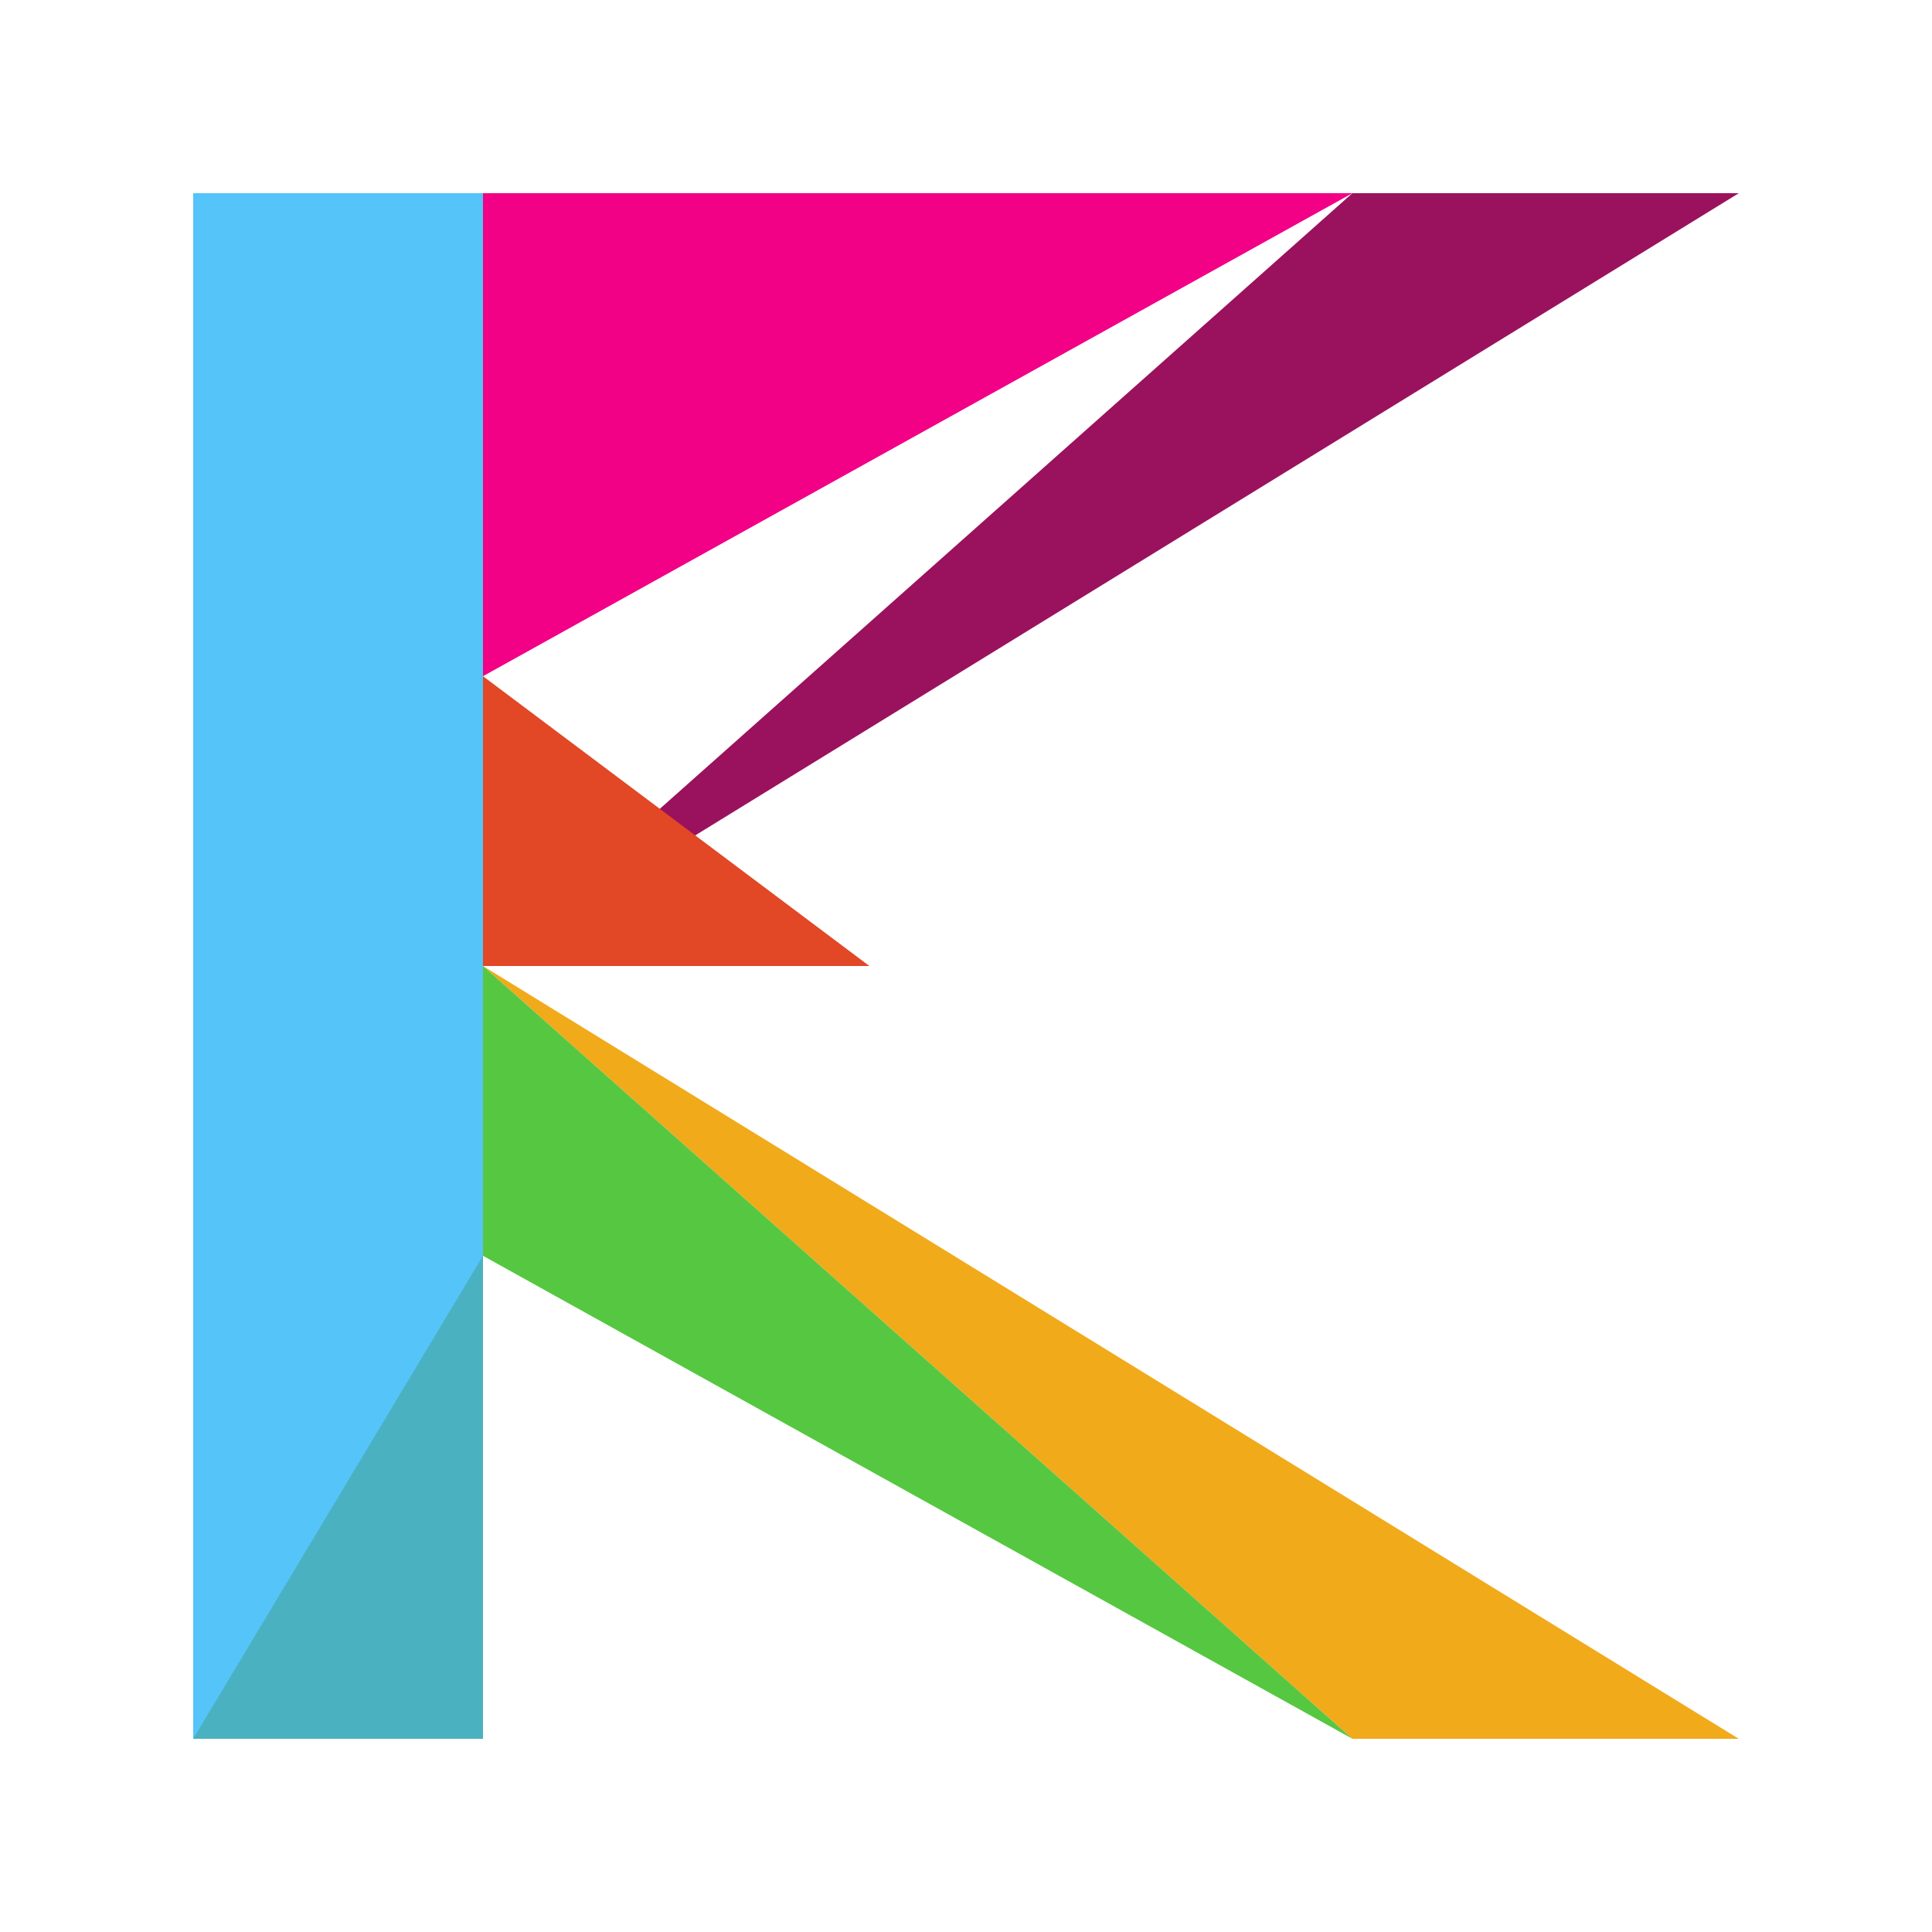
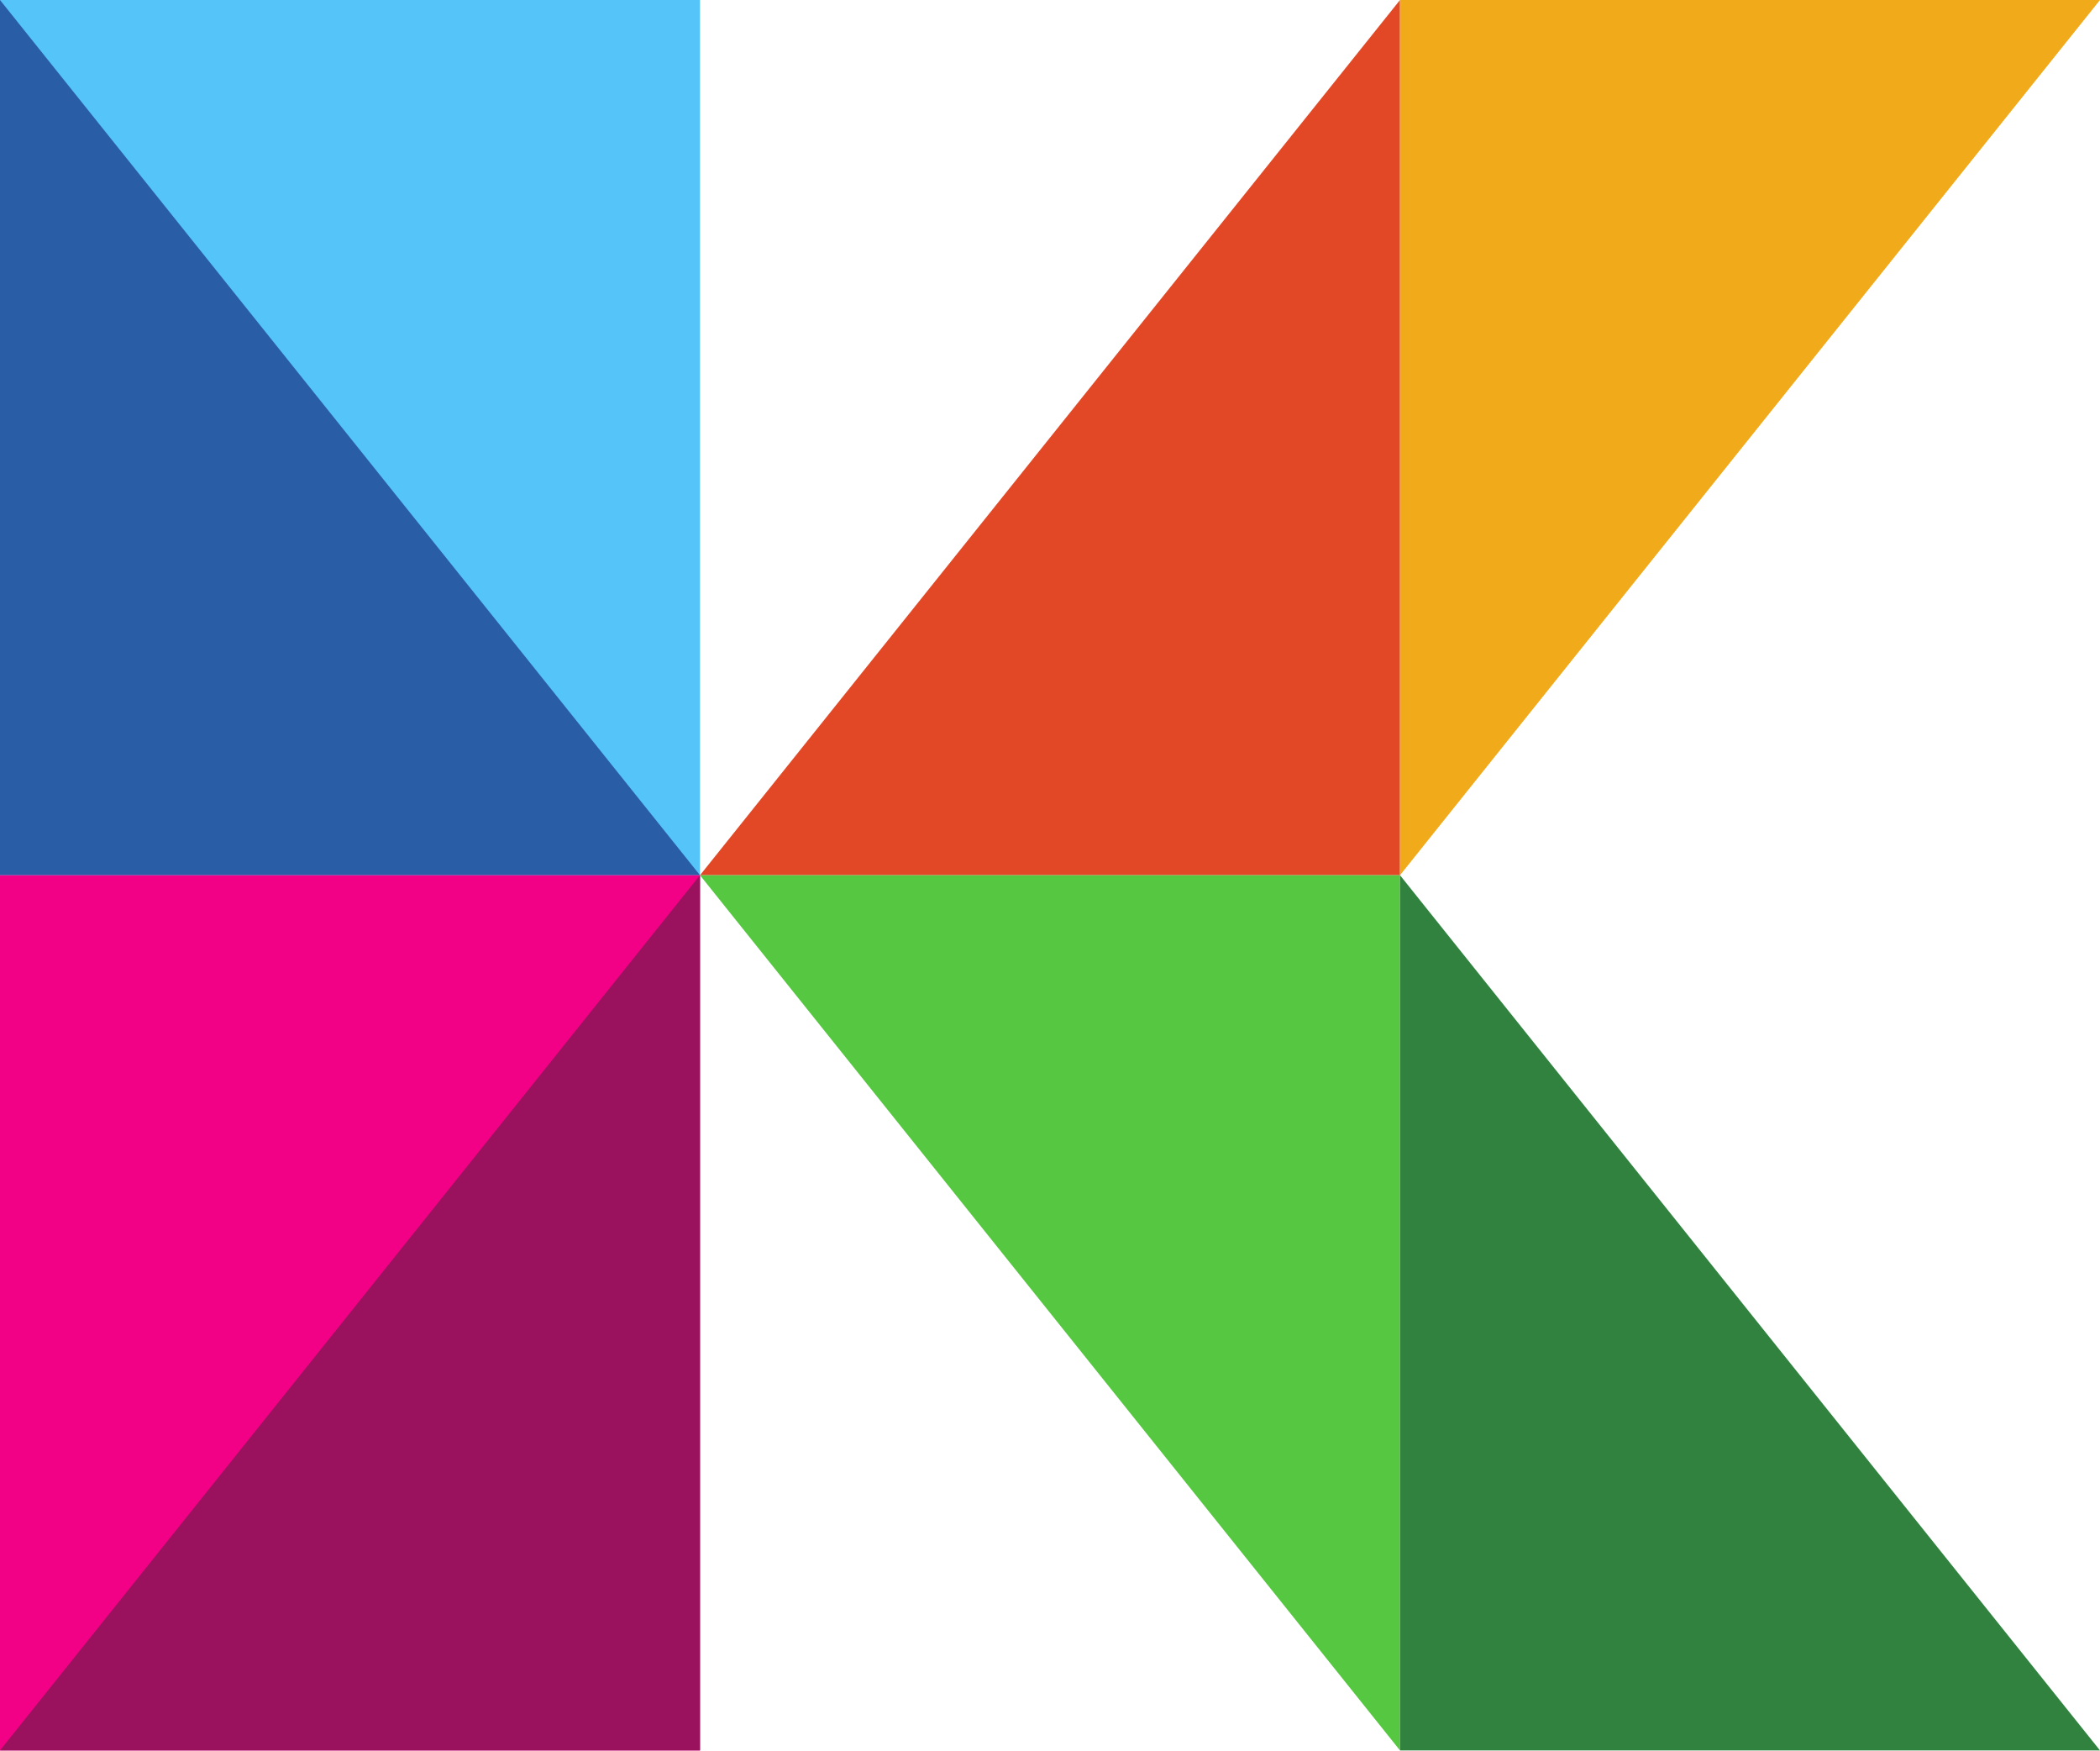
- <svg xmlns="http://www.w3.org/2000/svg" viewBox="0 0 100 100" width="100" height="100">
-   <polygon points="10,10 25,10 25,90 10,90" fill="#55c4f9" />
-   <polygon points="25,10 70,10 25,35" fill="#f20085" />
-   <polygon points="70,10 90,10 25,50" fill="#9a115d" />
-   <polygon points="25,35 25,50 45,50" fill="#e24726" />
-   <polygon points="25,50 90,90 70,90" fill="#f1aa1a" />
-   <polygon points="25,50 70,90 25,65" fill="#56c740" />
-   <polygon points="25,65 25,90 10,90" fill="#30823e" style="opacity: 0.3" />
+ <svg xmlns="http://www.w3.org/2000/svg" width="300" height="250">
+   <g class="layer">
+     <rect fill="#55c4f9" height="125" id="svg_1" width="100" x="0" y="0" />
+     <polygon fill="#295ea7" id="svg_2" points="0,0 100,125 0,125" />
+     <rect fill="#f20085" height="125" id="svg_3" width="100" x="0" y="125" />
+     <polygon fill="#9a115d" id="svg_4" points="0,250 100,125 100,250" />
+     <polygon fill="#e24726" id="svg_5" points="100,125 200,125 200,0" />
+     <polygon fill="#f1aa1a" id="svg_6" points="200,0 300,0 200,125" />
+     <polygon fill="#56c740" id="svg_7" points="100,125 200,250 200,125" />
+     <polygon fill="#30823e" id="svg_8" points="200,125 200,250 300,250" />
+   </g>
</svg>
